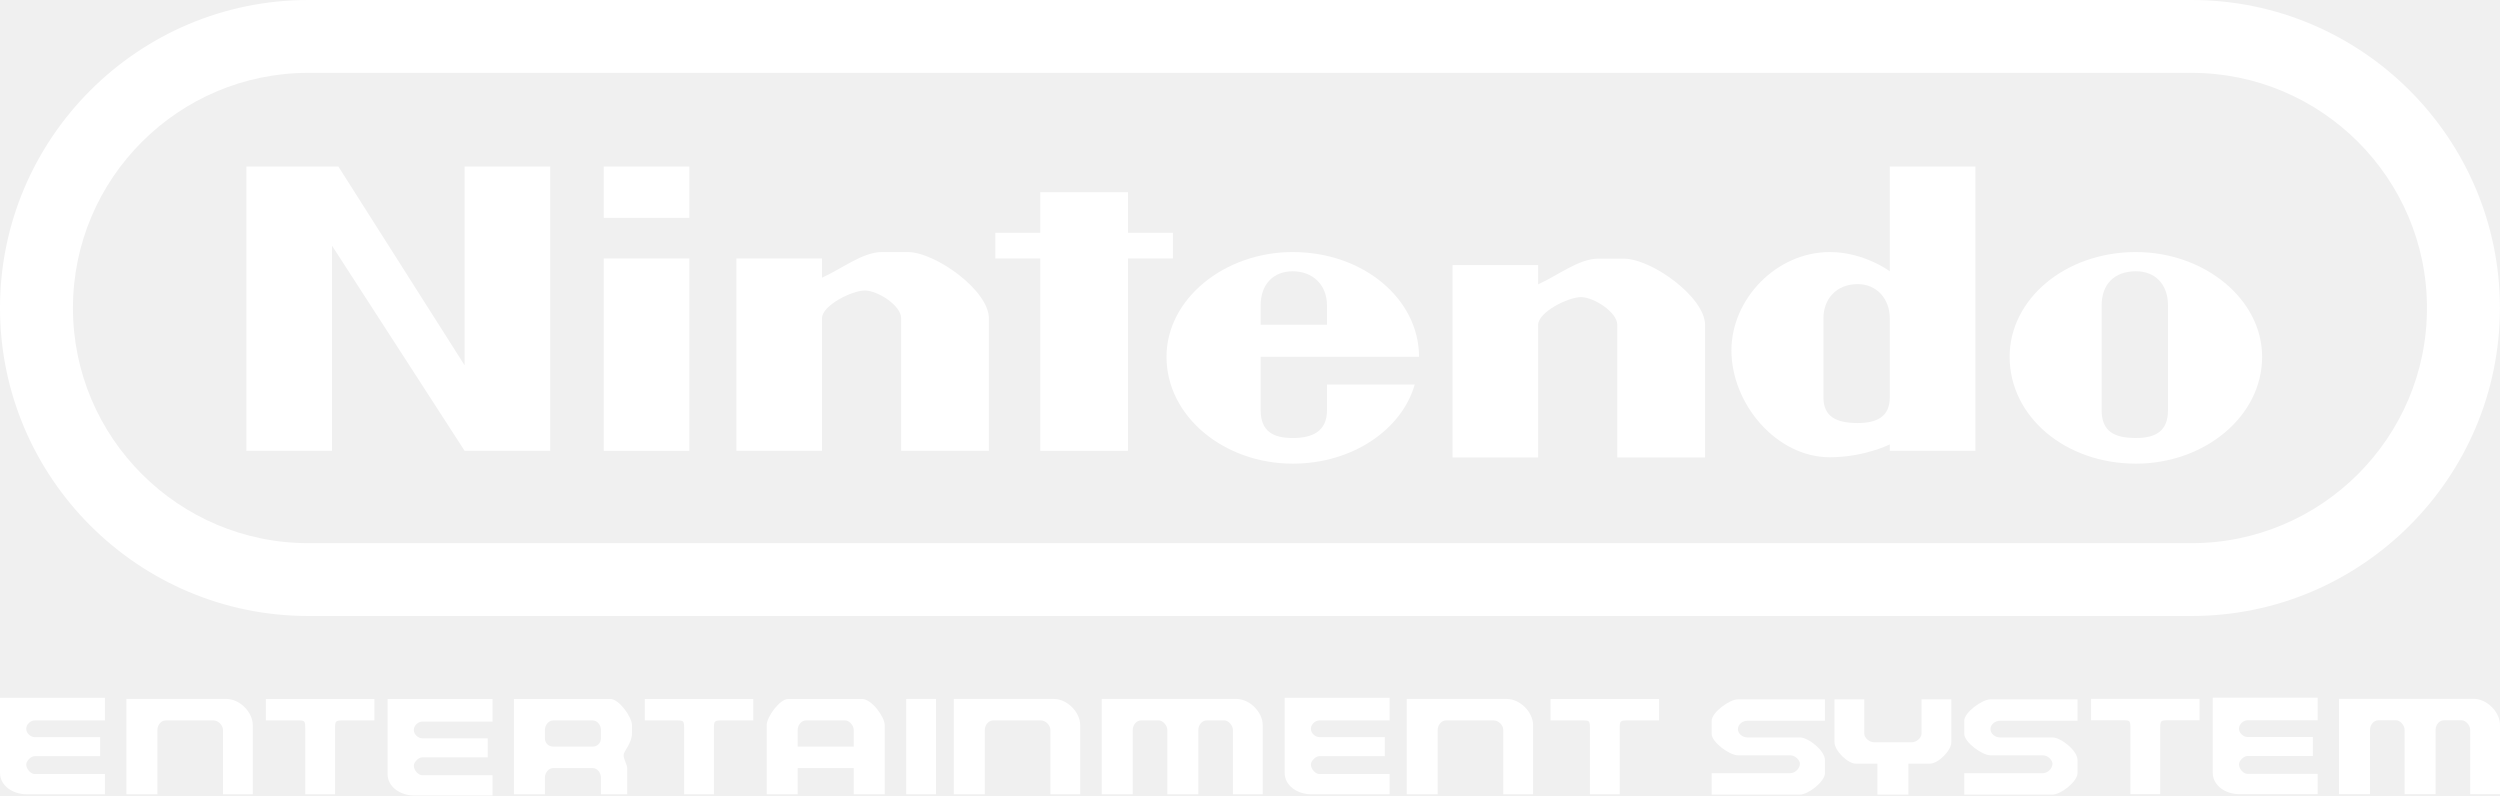
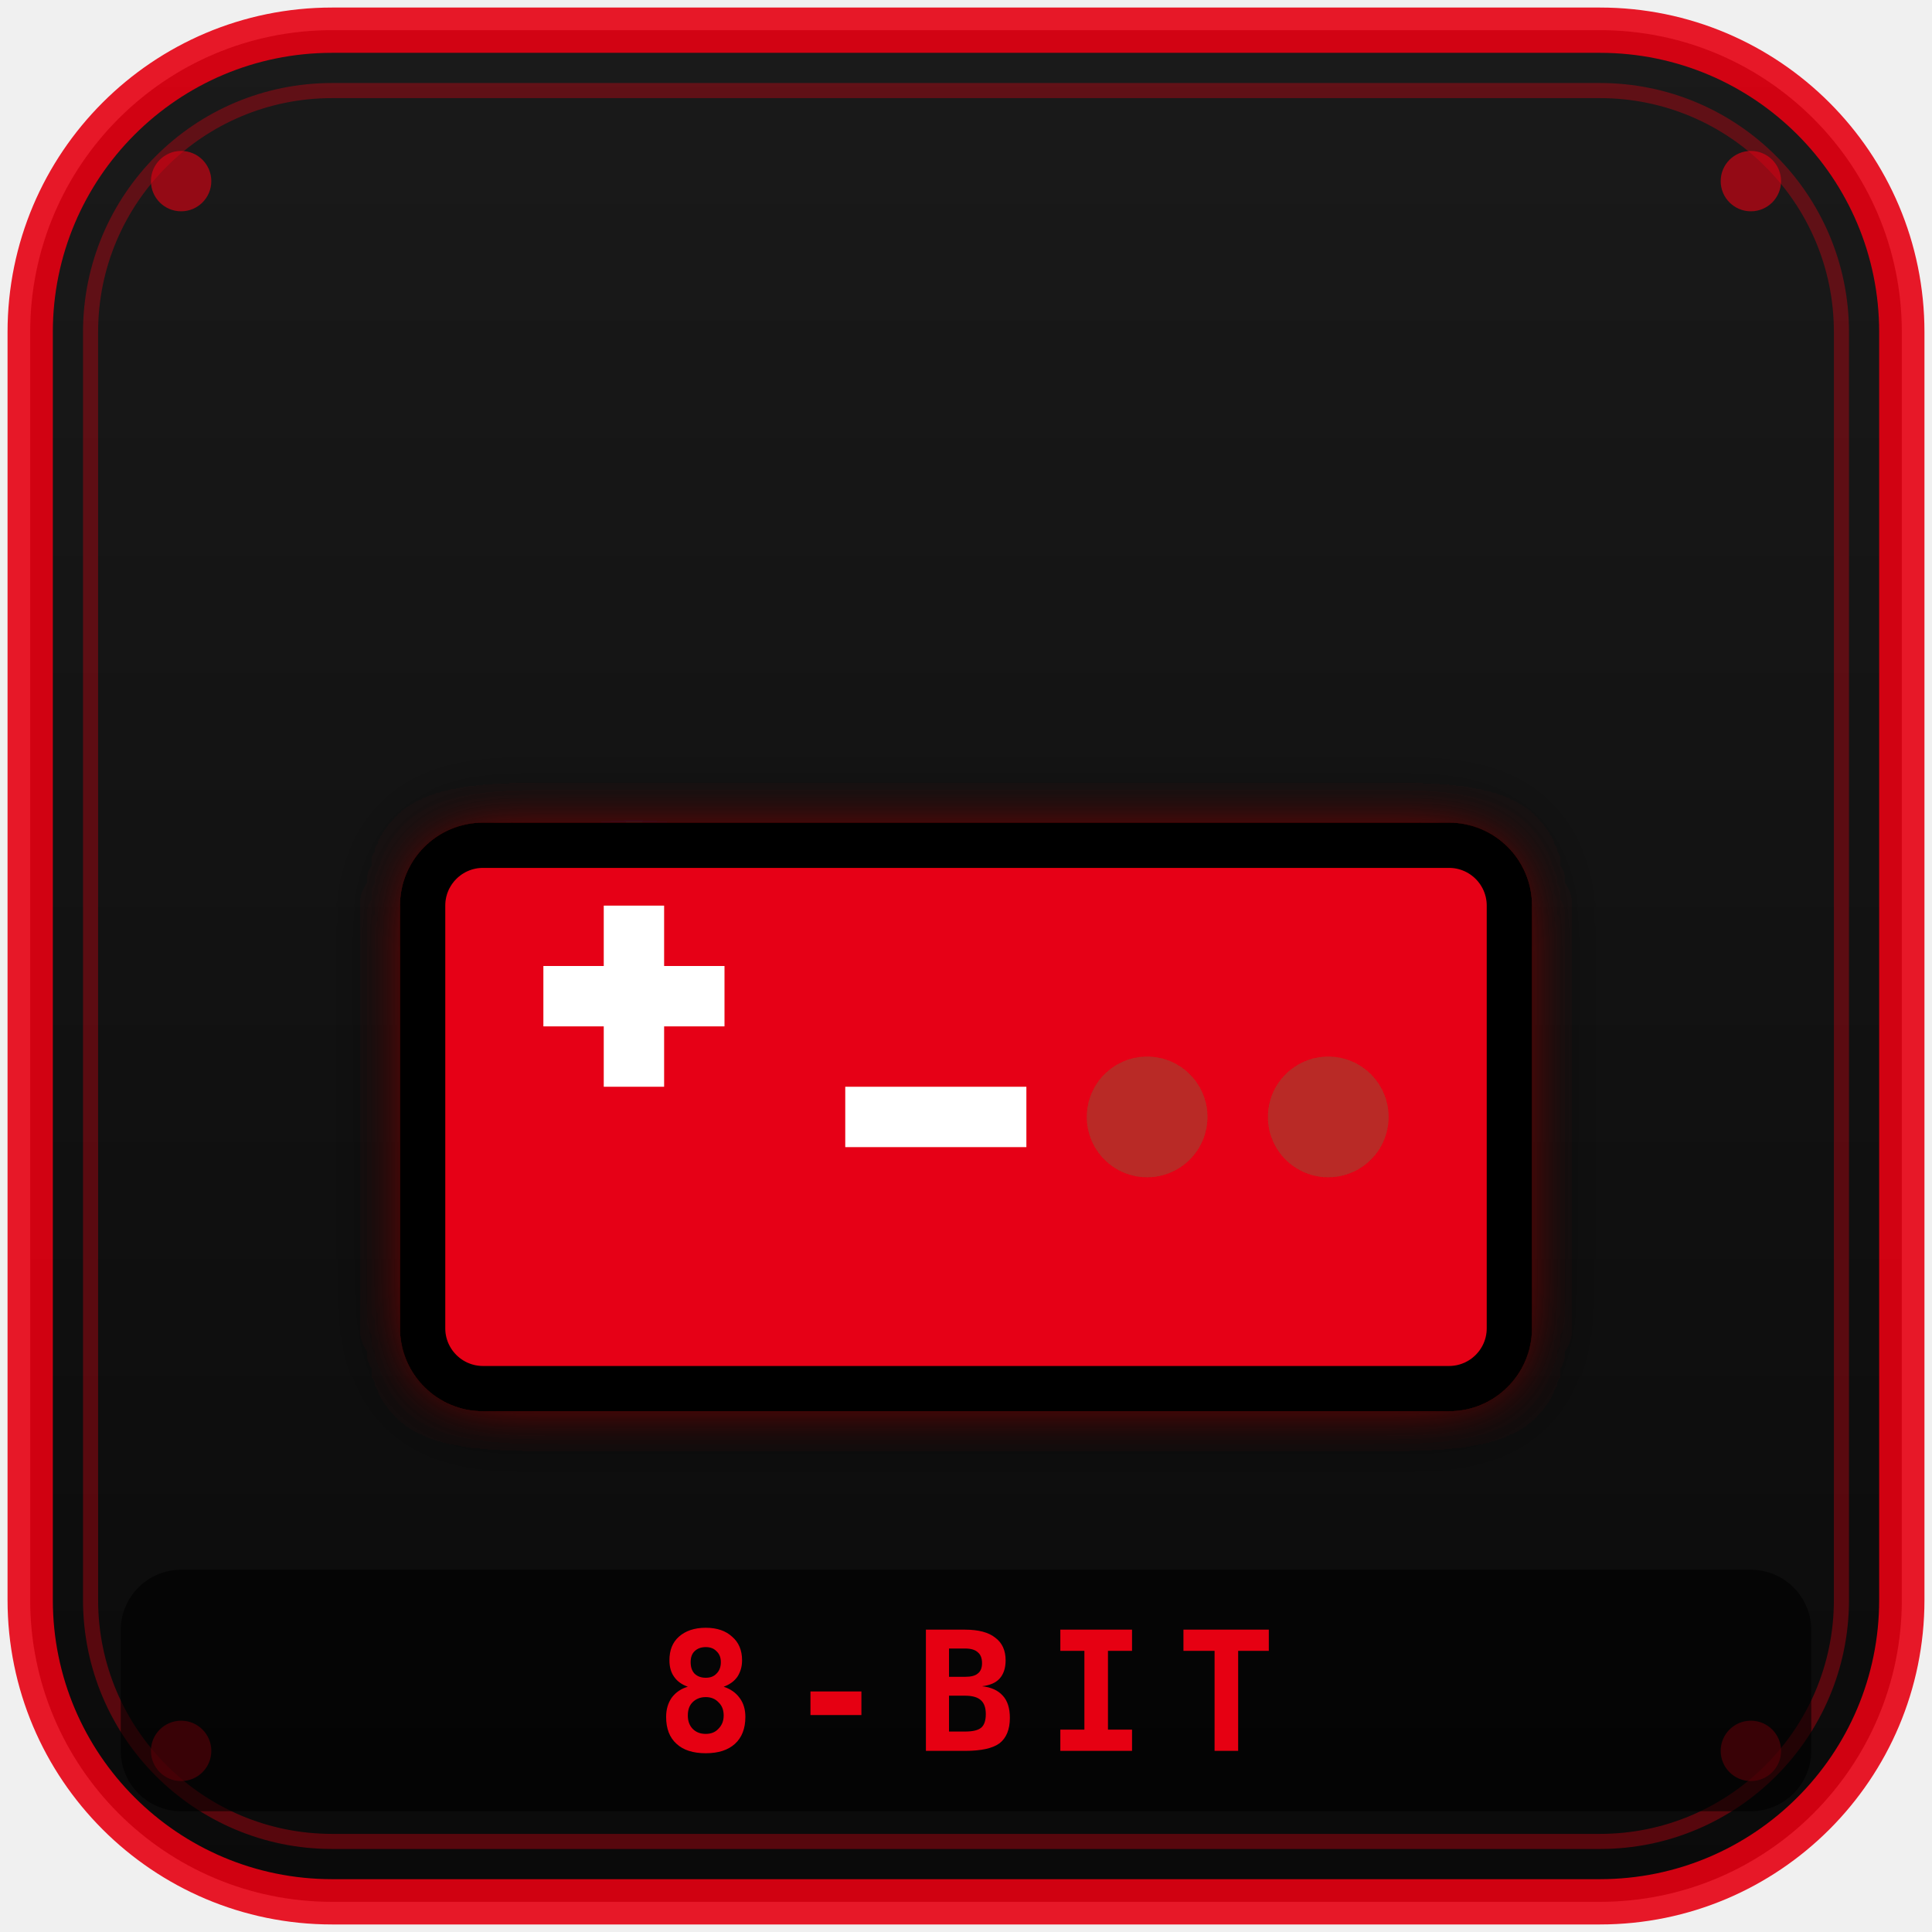
- <svg xmlns="http://www.w3.org/2000/svg" version="1.1" id="Ebene_1" x="0px" y="0px" enable-background="new 0 0 340.154 126.123" viewBox="0 0 264 84">
-   <path d="M 231.43 65.049 L 32.563 65.049 C 14.609 65.049 0 50.458 0 32.524 C 0 14.59 14.61 0 32.563 0 L 231.428 0 C 249.384 0 263.991 14.59 263.991 32.524 C 263.989 50.458 249.385 65.049 231.43 65.049 Z M 32.563 7.694 C 18.856 7.694 7.703 18.833 7.703 32.526 C 7.703 46.217 18.855 57.358 32.563 57.358 L 231.428 57.358 C 245.133 57.358 256.288 46.218 256.288 32.526 C 256.288 18.834 245.135 7.694 231.428 7.694 L 32.563 7.694 Z" id="path5" style="fill-opacity: 1; fill: rgb(255, 255, 255);" />
-   <path d="M 58.104 47.608 L 58.104 17.587 L 49.064 17.587 L 49.064 38.577 L 35.733 17.587 L 26.017 17.587 L 26.017 47.608 L 35.056 47.608 L 35.056 25.939 L 49.064 47.608 L 58.104 47.608 Z" id="path7" style="fill-opacity: 1; fill: rgb(255, 255, 255);" />
-   <path d="M 72.792 47.608 L 72.792 27.293 L 63.754 27.293 L 63.754 47.608 L 72.792 47.608 Z" id="path9" style="fill-opacity: 1; fill: rgb(255, 255, 255);" />
-   <path d="M 72.792 23.003 L 72.792 17.587 L 63.754 17.587 L 63.754 23.003 L 72.792 23.003 Z" id="path11" style="fill-opacity: 1; fill: rgb(255, 255, 255);" />
-   <path id="_x33_162" d="M 104.427 47.608 L 104.427 33.611 C 104.427 30.677 98.777 26.615 95.841 26.615 L 93.128 26.615 C 91.095 26.615 88.835 28.421 86.801 29.324 L 86.801 27.293 L 77.762 27.293 L 77.762 47.608 L 86.801 47.608 L 86.801 33.611 C 86.801 32.257 89.964 30.677 91.321 30.677 C 92.677 30.677 95.162 32.257 95.162 33.611 L 95.162 47.607 L 104.427 47.607 L 104.427 47.608 Z" style="fill-opacity: 1; fill: rgb(255, 255, 255);" />
-   <path id="_x33_162_1_" d="M 180.055 48.307 L 180.055 34.312 C 180.055 31.377 174.408 27.315 171.465 27.315 L 168.756 27.315 C 166.721 27.315 164.461 29.121 162.426 30.024 L 162.426 27.993 L 153.389 27.993 L 153.389 48.308 L 162.426 48.308 L 162.426 34.312 C 162.426 32.958 165.591 31.377 166.947 31.377 C 168.302 31.377 170.786 32.958 170.786 34.312 L 170.786 48.307 L 180.055 48.307 Z" style="fill-opacity: 1; fill: rgb(255, 255, 255);" />
-   <path d="M 119.115 47.608 L 119.115 27.293 L 123.861 27.293 L 123.861 24.584 L 119.115 24.584 L 119.115 20.296 L 109.853 20.296 L 109.853 24.584 L 105.106 24.584 L 105.106 27.293 L 109.853 27.293 L 109.853 47.608 L 119.115 47.608 Z" id="path15" style="fill-opacity: 1; fill: rgb(255, 255, 255);" />
-   <path d="M 136.514 26.616 C 129.284 26.616 123.183 31.581 123.183 37.675 C 123.183 43.997 129.284 48.962 136.514 48.962 C 142.842 48.962 148.039 45.35 149.395 40.61 L 140.132 40.61 L 140.132 43.319 C 140.132 45.576 138.552 46.256 136.518 46.256 C 134.485 46.256 133.128 45.577 133.128 43.319 L 133.128 37.676 L 149.851 37.676 C 149.849 31.582 143.973 26.616 136.514 26.616 Z M 136.514 28.647 C 138.549 28.647 140.13 30.002 140.13 32.259 L 140.13 34.289 L 133.125 34.289 L 133.125 32.259 C 133.125 30.002 134.482 28.647 136.514 28.647 Z" id="path17" style="fill-opacity: 1; fill: rgb(255, 255, 255);" />
-   <path d="M 225.551 26.616 C 218.092 26.616 212.217 31.581 212.217 37.675 C 212.217 43.997 218.09 48.962 225.551 48.962 C 232.778 48.962 238.881 43.997 238.881 37.675 C 238.878 31.582 232.778 26.616 225.551 26.616 Z M 225.551 28.647 C 227.581 28.647 228.939 30.002 228.939 32.259 L 228.939 43.318 C 228.939 45.575 227.581 46.253 225.551 46.253 C 223.292 46.253 221.933 45.575 221.933 43.318 L 221.933 32.259 C 221.931 30.002 223.289 28.647 225.551 28.647 Z" id="path19" style="fill-opacity: 1; fill: rgb(255, 255, 255);" />
-   <path d="M 199.561 17.587 L 199.561 28.647 C 199.561 28.647 196.848 26.616 193.232 26.616 C 187.583 26.616 182.838 31.581 182.838 36.998 C 182.838 42.643 187.585 48.286 193.232 48.286 C 196.848 48.286 199.561 46.931 199.561 46.931 L 199.561 47.607 L 208.6 47.607 L 208.6 17.587 L 199.561 17.587 Z M 196.171 30.002 C 198.204 30.002 199.561 31.582 199.561 33.612 L 199.561 41.964 C 199.561 43.997 198.204 44.673 196.171 44.673 C 193.913 44.673 192.555 43.998 192.555 41.964 L 192.555 33.612 C 192.555 31.582 193.913 30.002 196.171 30.002 Z" id="path21" style="fill-opacity: 1; fill: rgb(255, 255, 255);" />
-   <path id="_x32_399" d="M 26.693 83.873 L 26.693 76.577 C 26.693 75.194 25.309 73.81 23.924 73.81 L 13.347 73.81 L 13.347 83.873 L 16.621 83.873 L 16.621 77.082 C 16.621 76.579 16.998 76.076 17.502 76.076 L 22.538 76.076 C 23.042 76.076 23.546 76.579 23.546 77.082 L 23.546 83.873 L 26.693 83.873 Z" style="fill-opacity: 1; fill: rgb(255, 255, 255);" />
-   <path id="_x32_399_1_" d="M 114.069 83.873 L 114.069 76.577 C 114.069 75.194 112.684 73.81 111.3 73.81 L 100.723 73.81 L 100.723 83.873 L 103.995 83.873 L 103.995 77.082 C 103.995 76.579 104.374 76.076 104.878 76.076 L 109.914 76.076 C 110.418 76.076 110.92 76.579 110.92 77.082 L 110.92 83.873 L 114.069 83.873 Z" style="fill-opacity: 1; fill: rgb(255, 255, 255);" />
-   <path id="_x32_399_2_" d="M 161.895 83.873 L 161.895 76.577 C 161.895 75.194 160.511 73.81 159.125 73.81 L 148.548 73.81 L 148.548 83.873 L 151.821 83.873 L 151.821 77.082 C 151.821 76.579 152.198 76.076 152.704 76.076 L 157.739 76.076 C 158.243 76.076 158.746 76.579 158.746 77.082 L 158.746 83.873 L 161.895 83.873 Z" style="fill-opacity: 1; fill: rgb(255, 255, 255);" />
-   <path id="_x33_177" d="M 133.344 83.873 L 133.344 76.577 C 133.344 75.194 131.959 73.81 130.573 73.81 L 116.345 73.81 L 116.345 83.873 L 119.619 83.873 L 119.619 77.082 C 119.619 76.579 119.995 76.076 120.499 76.076 L 122.388 76.076 C 122.767 76.076 123.27 76.579 123.27 77.082 L 123.27 83.873 L 126.545 83.873 L 126.545 77.082 C 126.545 76.579 126.921 76.076 127.425 76.076 L 129.314 76.076 C 129.692 76.076 130.196 76.579 130.196 77.082 L 130.196 83.873 L 133.344 83.873 Z" style="fill-opacity: 1; fill: rgb(255, 255, 255);" />
-   <path id="_x33_181" d="M 11.081 83.873 L 2.77 83.873 C 1.386 83.873 0 82.993 0 81.61 L 0 73.687 L 11.081 73.687 L 11.081 76.077 L 3.651 76.077 C 3.274 76.077 2.77 76.455 2.77 76.958 C 2.77 77.462 3.274 77.839 3.651 77.839 L 10.577 77.839 L 10.577 79.85 L 3.651 79.85 C 3.274 79.85 2.77 80.354 2.77 80.732 C 2.77 81.235 3.274 81.737 3.651 81.737 L 11.081 81.737 L 11.081 83.873 Z" style="fill-opacity: 1; fill: rgb(255, 255, 255);" />
-   <path id="_x33_181_1_" d="M 52.01 84 L 43.699 84 C 42.314 84 40.928 83.12 40.928 81.737 L 40.928 73.812 L 52.01 73.812 L 52.01 76.202 L 44.579 76.202 C 44.203 76.202 43.699 76.58 43.699 77.084 C 43.699 77.588 44.203 77.965 44.579 77.965 L 51.505 77.965 L 51.505 79.976 L 44.579 79.976 C 44.203 79.976 43.699 80.48 43.699 80.858 C 43.699 81.362 44.203 81.863 44.579 81.863 L 52.01 81.863 L 52.01 84 Z" style="fill-opacity: 1; fill: rgb(255, 255, 255);" />
-   <path id="_x33_181_2_" d="M 146.743 83.873 L 138.431 83.873 C 137.047 83.873 135.66 82.993 135.66 81.61 L 135.66 73.687 L 146.742 73.687 L 146.742 76.077 L 139.313 76.077 C 138.935 76.077 138.43 76.455 138.43 76.958 C 138.43 77.462 138.934 77.839 139.313 77.839 L 146.236 77.839 L 146.236 79.85 L 139.313 79.85 C 138.935 79.85 138.43 80.354 138.43 80.732 C 138.43 81.235 138.934 81.737 139.313 81.737 L 146.742 81.737 L 146.742 83.875 L 146.743 83.875 L 146.743 83.873 Z" style="fill-opacity: 1; fill: rgb(255, 255, 255);" />
-   <path id="_x32_391" d="M 28.079 73.811 L 28.079 76.076 L 31.353 76.076 C 32.234 76.076 32.234 76.076 32.234 77.082 L 32.234 83.873 L 35.382 83.873 L 35.382 77.082 C 35.382 76.076 35.382 76.076 36.389 76.076 L 39.537 76.076 L 39.537 73.811 L 28.079 73.811 Z" style="fill-opacity: 1; fill: rgb(255, 255, 255);" />
-   <path id="_x32_391_1_" d="M 68.089 73.811 L 68.089 76.076 L 71.362 76.076 C 72.243 76.076 72.243 76.076 72.243 77.082 L 72.243 83.873 L 75.39 83.873 L 75.39 77.082 C 75.39 76.076 75.39 76.076 76.399 76.076 L 79.547 76.076 L 79.547 73.811 L 68.089 73.811 Z" style="fill-opacity: 1; fill: rgb(255, 255, 255);" />
-   <path id="_x32_391_2_" d="M 163.74 73.811 L 163.74 76.076 L 167.014 76.076 C 167.896 76.076 167.896 76.076 167.896 77.082 L 167.896 83.873 L 171.043 83.873 L 171.043 77.082 C 171.043 76.076 171.043 76.076 172.05 76.076 L 175.197 76.076 L 175.197 73.811 L 163.74 73.811 Z" style="fill-opacity: 1; fill: rgb(255, 255, 255);" />
-   <path d="M 54.269 73.811 L 54.269 83.875 L 57.543 83.875 L 57.543 82.115 C 57.543 81.612 57.921 81.107 58.424 81.107 L 62.579 81.107 C 63.084 81.107 63.461 81.611 63.461 82.115 L 63.461 83.875 L 66.231 83.875 L 66.231 81.107 C 66.231 80.731 65.854 80.228 65.854 79.724 C 65.854 79.348 66.736 78.468 66.736 77.462 L 66.736 76.581 C 66.736 75.699 65.351 73.812 64.469 73.812 L 54.269 73.811 Z M 58.424 76.076 L 62.579 76.076 C 63.084 76.076 63.46 76.579 63.46 77.082 L 63.46 77.962 C 63.46 78.465 63.083 78.843 62.579 78.843 L 58.424 78.843 C 57.921 78.843 57.543 78.466 57.543 77.962 L 57.543 77.082 C 57.544 76.58 57.921 76.076 58.424 76.076 Z" id="path37" style="fill-opacity: 1; fill: rgb(255, 255, 255);" />
-   <path d="M 83.23 73.811 C 82.348 73.811 80.964 75.698 80.964 76.58 L 80.964 83.875 L 84.237 83.875 L 84.237 81.107 L 90.154 81.107 L 90.154 83.875 L 93.427 83.875 L 93.427 76.58 C 93.427 75.698 92.043 73.811 91.035 73.811 L 83.23 73.811 Z M 85.118 76.076 L 89.273 76.076 C 89.65 76.076 90.154 76.579 90.154 77.082 L 90.154 78.843 L 84.237 78.843 L 84.237 77.082 C 84.237 76.58 84.615 76.076 85.118 76.076 Z" id="path39" style="fill-opacity: 1; fill: rgb(255, 255, 255);" />
-   <path d="M 98.842 83.873 L 98.842 73.81 L 95.696 73.81 L 95.696 83.874 L 98.842 83.874 L 98.842 83.873 Z" id="path41" style="fill-opacity: 1; fill: rgb(255, 255, 255);" />
-   <path id="_x33_177_1_" d="M 264 83.86 L 264 76.565 C 264 75.182 262.615 73.797 261.228 73.797 L 247.001 73.797 L 247.001 83.86 L 250.274 83.86 L 250.274 77.069 C 250.274 76.565 250.651 76.062 251.155 76.062 L 253.043 76.062 C 253.422 76.062 253.926 76.565 253.926 77.069 L 253.926 83.859 L 257.198 83.859 L 257.198 77.069 C 257.198 76.565 257.575 76.062 258.079 76.062 L 259.968 76.062 C 260.346 76.062 260.851 76.565 260.851 77.069 L 260.851 83.859 L 263.999 83.859 L 264 83.86 Z" style="fill-opacity: 1; fill: rgb(255, 255, 255);" />
-   <path id="_x33_181_3_" d="M 244.747 83.86 L 236.436 83.86 C 235.051 83.86 233.666 82.979 233.666 81.598 L 233.666 73.673 L 244.746 73.673 L 244.746 76.063 L 237.318 76.063 C 236.94 76.063 236.436 76.44 236.436 76.944 C 236.436 77.447 236.94 77.824 237.318 77.824 L 244.242 77.824 L 244.242 79.836 L 237.318 79.836 C 236.94 79.836 236.436 80.34 236.436 80.717 C 236.436 81.221 236.94 81.723 237.318 81.723 L 244.746 81.723 L 244.747 83.86 Z" style="fill-opacity: 1; fill: rgb(255, 255, 255);" />
-   <path id="_x32_391_3_" d="M 220.816 73.797 L 220.816 76.06 L 224.089 76.06 C 224.971 76.06 224.971 76.06 224.971 77.067 L 224.971 83.857 L 228.118 83.857 L 228.118 77.067 C 228.118 76.06 228.118 76.06 229.127 76.06 L 232.273 76.06 L 232.273 73.797 L 220.816 73.797 Z" style="fill-opacity: 1; fill: rgb(255, 255, 255);" />
-   <path id="_x33_187" d="M 183.523 73.85 C 182.641 73.85 180.752 75.234 180.752 76.113 L 180.752 77.498 C 180.752 78.378 182.641 79.761 183.523 79.761 L 189.063 79.761 C 189.567 79.761 190.07 80.265 190.07 80.642 C 190.07 81.145 189.566 81.647 189.063 81.647 L 180.752 81.647 L 180.752 83.91 L 190.07 83.91 C 190.952 83.91 192.714 82.527 192.714 81.647 L 192.714 80.264 C 192.714 79.257 190.952 77.873 190.07 77.873 L 184.53 77.873 C 184.026 77.873 183.523 77.496 183.523 76.992 C 183.523 76.489 184.026 76.111 184.53 76.111 L 192.714 76.111 L 192.714 73.849 L 183.523 73.849 L 183.523 73.85 Z" style="fill-opacity: 1; fill: rgb(255, 255, 255);" />
-   <path id="_x33_187_1_" d="M 210.196 73.85 C 209.314 73.85 207.425 75.234 207.425 76.113 L 207.425 77.498 C 207.425 78.378 209.314 79.761 210.196 79.761 L 215.736 79.761 C 216.239 79.761 216.743 80.265 216.743 80.642 C 216.743 81.145 216.239 81.647 215.736 81.647 L 207.425 81.647 L 207.425 83.91 L 216.743 83.91 C 217.624 83.91 219.387 82.527 219.387 81.647 L 219.387 80.264 C 219.387 79.257 217.624 77.873 216.743 77.873 L 211.202 77.873 C 210.698 77.873 210.195 77.496 210.195 76.992 C 210.195 76.489 210.699 76.111 211.202 76.111 L 219.387 76.111 L 219.387 73.849 L 210.196 73.849 L 210.196 73.85 Z" style="fill-opacity: 1; fill: rgb(255, 255, 255);" />
-   <path d="M 193.722 73.85 L 193.722 78.38 C 193.722 79.26 195.106 80.643 195.988 80.643 L 198.253 80.643 L 198.253 83.912 L 201.527 83.912 L 201.527 80.643 L 203.794 80.643 C 204.674 80.643 206.06 79.26 206.06 78.38 L 206.06 73.85 L 202.912 73.85 L 202.912 77.499 C 202.912 77.875 202.408 78.38 201.905 78.38 L 197.876 78.38 C 197.372 78.38 196.868 77.876 196.868 77.499 L 196.868 73.85 L 193.722 73.85 Z" id="path48" style="fill-opacity: 1; fill: rgb(255, 255, 255);" />
+ <svg xmlns="http://www.w3.org/2000/svg" viewBox="0 0 64 64" width="64" height="64" fill="none">
+   <defs>
+     <linearGradient id="bg-nes" x1="0" y1="0" x2="0" y2="1">
+       <stop offset="0%" stop-color="#1a1a1a" />
+       <stop offset="100%" stop-color="#0a0a0a" />
+     </linearGradient>
+     <filter id="glow-nes" x="-50%" y="-50%" width="200%" height="200%">
+       <feGaussianBlur stdDeviation="1.2" result="b" />
+       <feMerge>
+         <feMergeNode in="b" />
+         <feMergeNode in="SourceGraphic" />
+       </feMerge>
+     </filter>
+   </defs>
+   <rect x="1" y="1" width="62" height="62" rx="10" fill="url(#bg-nes)" />
+   <rect x="1" y="1" width="62" height="62" rx="10" fill="none" stroke="#e60012" stroke-width="1.5" opacity=".9" />
+   <rect x="3" y="3" width="58" height="58" rx="8" fill="none" stroke="#e60012" stroke-width=".5" opacity=".35" />
+   <circle cx="6" cy="6" r="1" fill="#e60012" opacity=".6" />
+   <circle cx="58" cy="6" r="1" fill="#e60012" opacity=".6" />
+   <circle cx="6" cy="58" r="1" fill="#e60012" opacity=".6" />
+   <circle cx="58" cy="58" r="1" fill="#e60012" opacity=".6" />
+   <g filter="url(#glow-nes)">
+     <rect x="14" y="28" width="36" height="18" rx="2" fill="#e60012" stroke="#000" stroke-width="1.5" />
+     <rect x="18" y="32" width="6" height="2" fill="#fff" />
+     <rect x="20" y="30" width="2" height="6" fill="#fff" />
+     <circle cx="38" cy="37" r="2" fill="#b92b27" />
+     <circle cx="44" cy="37" r="2" fill="#b92b27" />
+     <rect x="28" y="36" width="6" height="2" fill="#fff" />
+   </g>
+   <rect x="4" y="52" width="56" height="8" rx="2" fill="#000" opacity=".6" />
+   <text x="32" y="58" text-anchor="middle" font-family="ui-monospace, Menlo, monospace" font-size="5.5" font-weight="700" fill="#e60012" letter-spacing="1">8-BIT</text>
</svg>
